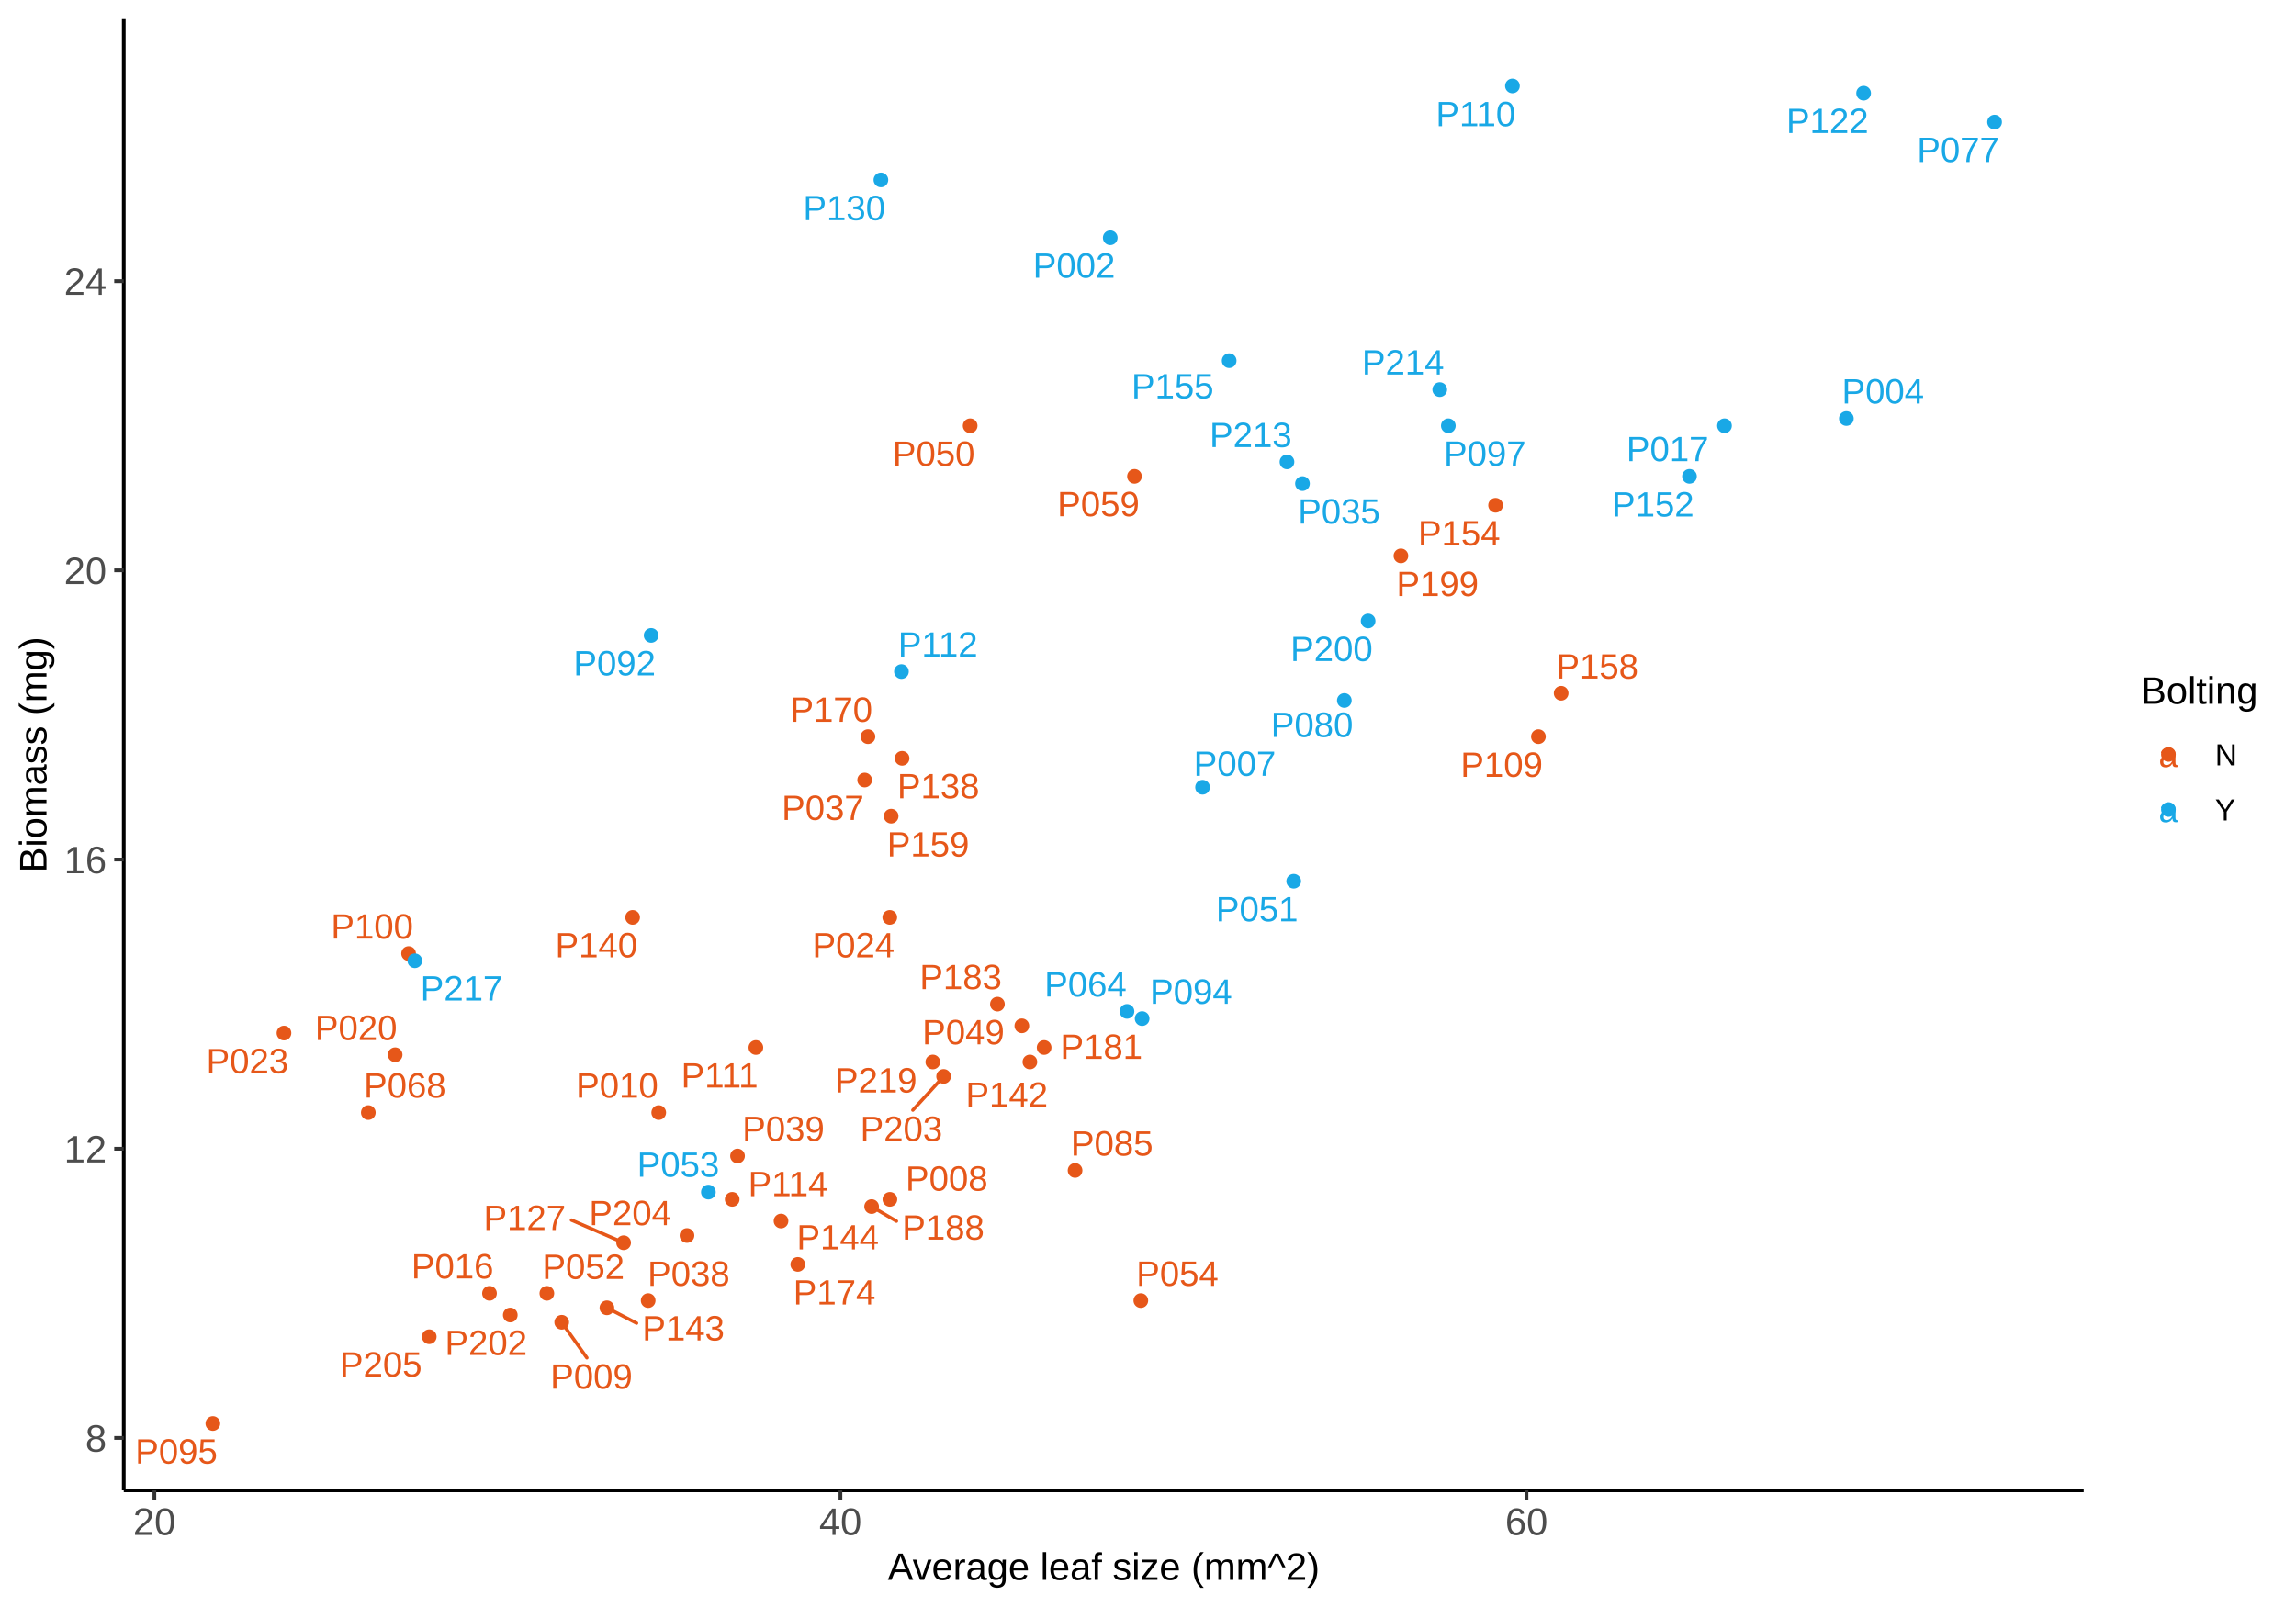
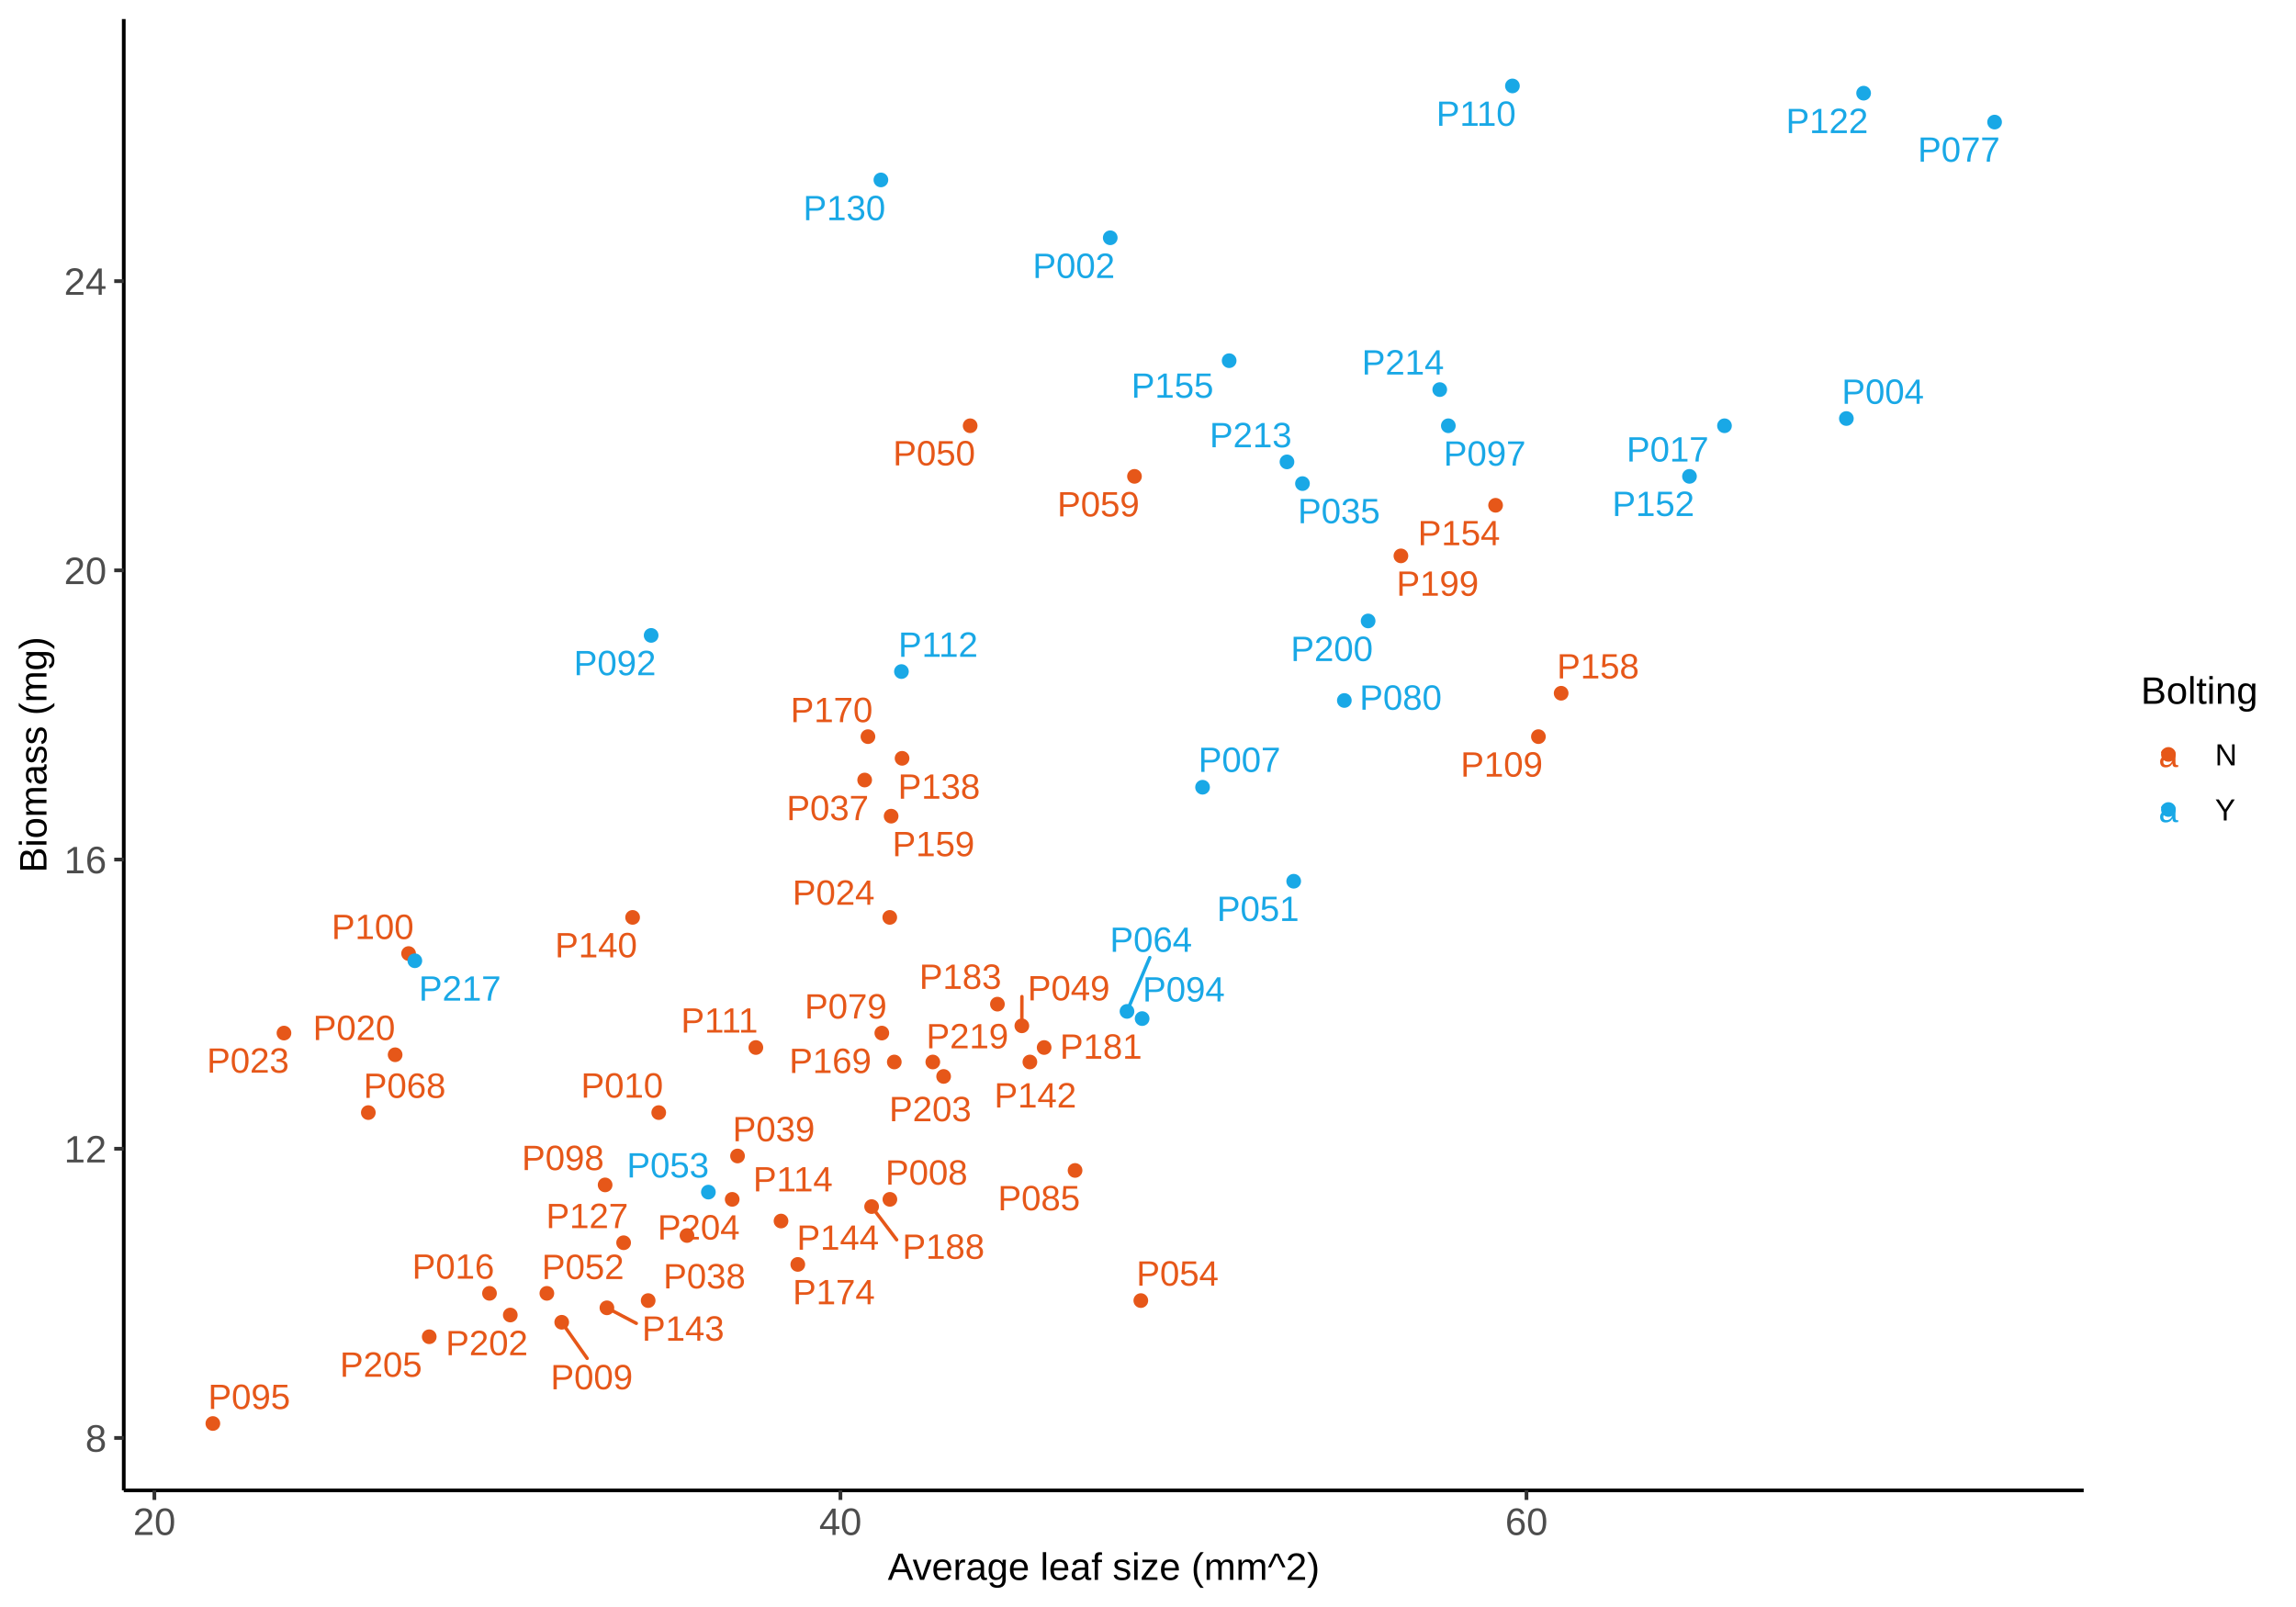
<svg xmlns="http://www.w3.org/2000/svg" class="svglite" width="720.00pt" height="504.00pt" viewBox="0 0 720.00 504.00">
  <defs>
    <style type="text/css">
    .svglite line, .svglite polyline, .svglite polygon, .svglite path, .svglite rect, .svglite circle {
      fill: none;
      stroke: #000000;
      stroke-linecap: round;
      stroke-linejoin: round;
      stroke-miterlimit: 10.00;
    }
    .svglite text {
      white-space: pre;
    }
  </style>
  </defs>
  <rect width="100%" height="100%" style="stroke: none; fill: #FFFFFF;" />
  <defs>
    <clipPath id="cpMC4wMHw3MjAuMDB8MC4wMHw1MDQuMDA=">
      <rect x="0.00" y="0.00" width="720.00" height="504.00" />
    </clipPath>
  </defs>
  <g clip-path="url(#cpMC4wMHw3MjAuMDB8MC4wMHw1MDQuMDA=)">
    <rect x="0.00" y="0.00" width="720.00" height="504.00" style="stroke-width: 1.16; stroke: #FFFFFF; fill: #FFFFFF;" />
  </g>
  <defs>
    <clipPath id="cpMzguODF8NjUzLjQyfDUuOTh8NDY3LjQy">
      <rect x="38.81" y="5.98" width="614.61" height="461.44" />
    </clipPath>
  </defs>
  <g clip-path="url(#cpMzguODF8NjUzLjQyfDUuOTh8NDY3LjQy)">
    <rect x="38.81" y="5.98" width="614.61" height="461.44" style="stroke-width: 1.16; stroke: none; fill: #FFFFFF;" />
    <circle cx="348.16" cy="74.57" r="1.95" style="stroke-width: 0.71; stroke: #19A8E6; fill: #19A8E6;" />
    <circle cx="579.00" cy="131.26" r="1.95" style="stroke-width: 0.71; stroke: #19A8E6; fill: #19A8E6;" />
    <circle cx="377.11" cy="246.90" r="1.95" style="stroke-width: 0.71; stroke: #19A8E6; fill: #19A8E6;" />
    <circle cx="279.06" cy="376.15" r="1.95" style="stroke-width: 0.71; stroke: #E65719; fill: #E65719;" />
    <circle cx="176.15" cy="414.70" r="1.95" style="stroke-width: 0.71; stroke: #E65719; fill: #E65719;" />
    <circle cx="206.57" cy="348.94" r="1.95" style="stroke-width: 0.71; stroke: #E65719; fill: #E65719;" />
    <circle cx="153.50" cy="405.63" r="1.95" style="stroke-width: 0.71; stroke: #E65719; fill: #E65719;" />
    <circle cx="540.78" cy="133.53" r="1.95" style="stroke-width: 0.71; stroke: #19A8E6; fill: #19A8E6;" />
    <circle cx="123.91" cy="330.80" r="1.95" style="stroke-width: 0.71; stroke: #E65719; fill: #E65719;" />
    <circle cx="89.05" cy="324.00" r="1.95" style="stroke-width: 0.71; stroke: #E65719; fill: #E65719;" />
    <circle cx="279.02" cy="287.72" r="1.95" style="stroke-width: 0.71; stroke: #E65719; fill: #E65719;" />
    <circle cx="408.44" cy="151.67" r="1.95" style="stroke-width: 0.71; stroke: #19A8E6; fill: #19A8E6;" />
    <circle cx="271.15" cy="244.64" r="1.95" style="stroke-width: 0.71; stroke: #E65719; fill: #E65719;" />
    <circle cx="203.26" cy="407.90" r="1.95" style="stroke-width: 0.71; stroke: #E65719; fill: #E65719;" />
    <circle cx="231.28" cy="362.55" r="1.95" style="stroke-width: 0.71; stroke: #E65719; fill: #E65719;" />
    <circle cx="320.44" cy="321.73" r="1.95" style="stroke-width: 0.71; stroke: #E65719; fill: #E65719;" />
    <circle cx="304.23" cy="133.53" r="1.95" style="stroke-width: 0.71; stroke: #E65719; fill: #E65719;" />
    <circle cx="405.69" cy="276.38" r="1.95" style="stroke-width: 0.71; stroke: #19A8E6; fill: #19A8E6;" />
    <circle cx="171.49" cy="405.63" r="1.95" style="stroke-width: 0.71; stroke: #E65719; fill: #E65719;" />
    <circle cx="222.14" cy="373.88" r="1.95" style="stroke-width: 0.71; stroke: #19A8E6; fill: #19A8E6;" />
    <circle cx="357.75" cy="407.90" r="1.95" style="stroke-width: 0.71; stroke: #E65719; fill: #E65719;" />
    <circle cx="355.76" cy="149.40" r="1.95" style="stroke-width: 0.71; stroke: #E65719; fill: #E65719;" />
    <circle cx="353.41" cy="317.20" r="1.95" style="stroke-width: 0.71; stroke: #19A8E6; fill: #19A8E6;" />
    <circle cx="115.50" cy="348.94" r="1.95" style="stroke-width: 0.71; stroke: #E65719; fill: #E65719;" />
    <circle cx="625.48" cy="38.29" r="1.95" style="stroke-width: 0.71; stroke: #19A8E6; fill: #19A8E6;" />
+     <circle cx="276.53" cy="324.00" r="1.95" style="stroke-width: 0.71; stroke: #E65719; fill: #E65719;" />
    <circle cx="421.57" cy="219.69" r="1.95" style="stroke-width: 0.71; stroke: #19A8E6; fill: #19A8E6;" />
    <circle cx="337.13" cy="367.08" r="1.95" style="stroke-width: 0.71; stroke: #E65719; fill: #E65719;" />
    <circle cx="204.19" cy="199.28" r="1.95" style="stroke-width: 0.71; stroke: #19A8E6; fill: #19A8E6;" />
    <circle cx="358.16" cy="319.46" r="1.95" style="stroke-width: 0.71; stroke: #19A8E6; fill: #19A8E6;" />
    <circle cx="66.75" cy="446.45" r="1.95" style="stroke-width: 0.71; stroke: #E65719; fill: #E65719;" />
    <circle cx="454.18" cy="133.53" r="1.95" style="stroke-width: 0.71; stroke: #19A8E6; fill: #19A8E6;" />
+     <circle cx="189.76" cy="371.62" r="1.95" style="stroke-width: 0.71; stroke: #E65719; fill: #E65719;" />
    <circle cx="128.13" cy="299.06" r="1.95" style="stroke-width: 0.71; stroke: #E65719; fill: #E65719;" />
    <circle cx="482.43" cy="231.03" r="1.95" style="stroke-width: 0.71; stroke: #E65719; fill: #E65719;" />
    <circle cx="474.28" cy="26.95" r="1.95" style="stroke-width: 0.71; stroke: #19A8E6; fill: #19A8E6;" />
    <circle cx="237.03" cy="328.53" r="1.95" style="stroke-width: 0.71; stroke: #E65719; fill: #E65719;" />
    <circle cx="282.68" cy="210.62" r="1.95" style="stroke-width: 0.71; stroke: #19A8E6; fill: #19A8E6;" />
    <circle cx="229.61" cy="376.15" r="1.95" style="stroke-width: 0.71; stroke: #E65719; fill: #E65719;" />
    <circle cx="584.41" cy="29.22" r="1.95" style="stroke-width: 0.71; stroke: #19A8E6; fill: #19A8E6;" />
    <circle cx="195.56" cy="389.76" r="1.95" style="stroke-width: 0.71; stroke: #E65719; fill: #E65719;" />
    <circle cx="276.24" cy="56.43" r="1.95" style="stroke-width: 0.71; stroke: #19A8E6; fill: #19A8E6;" />
    <circle cx="282.88" cy="237.83" r="1.95" style="stroke-width: 0.71; stroke: #E65719; fill: #E65719;" />
    <circle cx="198.38" cy="287.72" r="1.95" style="stroke-width: 0.71; stroke: #E65719; fill: #E65719;" />
    <circle cx="322.96" cy="333.07" r="1.95" style="stroke-width: 0.71; stroke: #E65719; fill: #E65719;" />
    <circle cx="190.32" cy="410.17" r="1.95" style="stroke-width: 0.71; stroke: #E65719; fill: #E65719;" />
    <circle cx="244.92" cy="382.95" r="1.95" style="stroke-width: 0.71; stroke: #E65719; fill: #E65719;" />
    <circle cx="529.80" cy="149.40" r="1.95" style="stroke-width: 0.71; stroke: #19A8E6; fill: #19A8E6;" />
    <circle cx="469.00" cy="158.47" r="1.95" style="stroke-width: 0.71; stroke: #E65719; fill: #E65719;" />
    <circle cx="385.45" cy="113.12" r="1.95" style="stroke-width: 0.71; stroke: #19A8E6; fill: #19A8E6;" />
    <circle cx="489.56" cy="217.42" r="1.95" style="stroke-width: 0.71; stroke: #E65719; fill: #E65719;" />
    <circle cx="279.45" cy="255.97" r="1.95" style="stroke-width: 0.71; stroke: #E65719; fill: #E65719;" />
+     <circle cx="280.44" cy="333.07" r="1.95" style="stroke-width: 0.71; stroke: #E65719; fill: #E65719;" />
    <circle cx="272.18" cy="231.03" r="1.95" style="stroke-width: 0.71; stroke: #E65719; fill: #E65719;" />
    <circle cx="250.18" cy="396.56" r="1.95" style="stroke-width: 0.71; stroke: #E65719; fill: #E65719;" />
    <circle cx="327.43" cy="328.53" r="1.95" style="stroke-width: 0.71; stroke: #E65719; fill: #E65719;" />
    <circle cx="312.78" cy="314.93" r="1.95" style="stroke-width: 0.71; stroke: #E65719; fill: #E65719;" />
    <circle cx="273.33" cy="378.42" r="1.95" style="stroke-width: 0.71; stroke: #E65719; fill: #E65719;" />
    <circle cx="439.31" cy="174.34" r="1.95" style="stroke-width: 0.71; stroke: #E65719; fill: #E65719;" />
    <circle cx="429.03" cy="194.75" r="1.95" style="stroke-width: 0.71; stroke: #19A8E6; fill: #19A8E6;" />
    <circle cx="160.02" cy="412.43" r="1.95" style="stroke-width: 0.71; stroke: #E65719; fill: #E65719;" />
    <circle cx="295.91" cy="337.60" r="1.95" style="stroke-width: 0.71; stroke: #E65719; fill: #E65719;" />
    <circle cx="215.43" cy="387.49" r="1.95" style="stroke-width: 0.71; stroke: #E65719; fill: #E65719;" />
    <circle cx="134.60" cy="419.24" r="1.95" style="stroke-width: 0.71; stroke: #E65719; fill: #E65719;" />
    <circle cx="403.58" cy="144.86" r="1.95" style="stroke-width: 0.71; stroke: #19A8E6; fill: #19A8E6;" />
    <circle cx="451.49" cy="122.19" r="1.95" style="stroke-width: 0.71; stroke: #19A8E6; fill: #19A8E6;" />
    <circle cx="130.09" cy="301.32" r="1.95" style="stroke-width: 0.71; stroke: #19A8E6; fill: #19A8E6;" />
    <circle cx="292.52" cy="333.07" r="1.95" style="stroke-width: 0.71; stroke: #E65719; fill: #E65719;" />
-     <line x1="184.03" y1="425.84" x2="176.77" y2="415.59" style="stroke-width: 1.07; stroke: #E65719;" />
-     <line x1="179.21" y1="382.66" x2="194.41" y2="389.26" style="stroke-width: 1.07; stroke: #E65719;" />
-     <line x1="199.62" y1="414.98" x2="191.42" y2="410.73" style="stroke-width: 1.07; stroke: #E65719;" />
-     <line x1="281.11" y1="382.99" x2="274.38" y2="379.04" style="stroke-width: 1.07; stroke: #E65719;" />
-     <line x1="286.26" y1="348.16" x2="295.15" y2="338.43" style="stroke-width: 1.07; stroke: #E65719;" />
-     <text x="336.82" y="87.10" text-anchor="middle" style="font-size: 11.04px;fill: #19A8E6; font-family: &quot;Arial&quot;;" textLength="25.76px" lengthAdjust="spacingAndGlyphs">P002</text>
-     <text x="590.48" y="126.54" text-anchor="middle" style="font-size: 11.04px;fill: #19A8E6; font-family: &quot;Arial&quot;;" textLength="25.76px" lengthAdjust="spacingAndGlyphs">P004</text>
-     <text x="387.21" y="243.33" text-anchor="middle" style="font-size: 11.04px;fill: #19A8E6; font-family: &quot;Arial&quot;;" textLength="25.76px" lengthAdjust="spacingAndGlyphs">P007</text>
-     <text x="296.87" y="373.44" text-anchor="middle" style="font-size: 11.04px;fill: #E65719; font-family: &quot;Arial&quot;;" textLength="25.76px" lengthAdjust="spacingAndGlyphs">P008</text>
-     <text x="185.46" y="435.54" text-anchor="middle" style="font-size: 11.04px;fill: #E65719; font-family: &quot;Arial&quot;;" textLength="25.76px" lengthAdjust="spacingAndGlyphs">P009</text>
-     <text x="193.52" y="344.26" text-anchor="middle" style="font-size: 11.04px;fill: #E65719; font-family: &quot;Arial&quot;;" textLength="25.76px" lengthAdjust="spacingAndGlyphs">P010</text>
-     <text x="141.89" y="400.96" text-anchor="middle" style="font-size: 11.04px;fill: #E65719; font-family: &quot;Arial&quot;;" textLength="25.76px" lengthAdjust="spacingAndGlyphs">P016</text>
-     <text x="522.92" y="144.64" text-anchor="middle" style="font-size: 11.04px;fill: #19A8E6; font-family: &quot;Arial&quot;;" textLength="25.76px" lengthAdjust="spacingAndGlyphs">P017</text>
-     <text x="111.65" y="326.18" text-anchor="middle" style="font-size: 11.04px;fill: #E65719; font-family: &quot;Arial&quot;;" textLength="25.76px" lengthAdjust="spacingAndGlyphs">P020</text>
-     <text x="77.57" y="336.60" text-anchor="middle" style="font-size: 11.04px;fill: #E65719; font-family: &quot;Arial&quot;;" textLength="25.76px" lengthAdjust="spacingAndGlyphs">P023</text>
-     <text x="267.64" y="300.26" text-anchor="middle" style="font-size: 11.04px;fill: #E65719; font-family: &quot;Arial&quot;;" textLength="25.76px" lengthAdjust="spacingAndGlyphs">P024</text>
-     <text x="419.90" y="164.21" text-anchor="middle" style="font-size: 11.04px;fill: #19A8E6; font-family: &quot;Arial&quot;;" textLength="25.76px" lengthAdjust="spacingAndGlyphs">P035</text>
-     <text x="258.03" y="257.16" text-anchor="middle" style="font-size: 11.04px;fill: #E65719; font-family: &quot;Arial&quot;;" textLength="25.76px" lengthAdjust="spacingAndGlyphs">P037</text>
-     <text x="215.97" y="403.28" text-anchor="middle" style="font-size: 11.04px;fill: #E65719; font-family: &quot;Arial&quot;;" textLength="25.76px" lengthAdjust="spacingAndGlyphs">P038</text>
-     <text x="245.66" y="357.84" text-anchor="middle" style="font-size: 11.04px;fill: #E65719; font-family: &quot;Arial&quot;;" textLength="25.76px" lengthAdjust="spacingAndGlyphs">P039</text>
-     <text x="302.10" y="327.52" text-anchor="middle" style="font-size: 11.04px;fill: #E65719; font-family: &quot;Arial&quot;;" textLength="25.76px" lengthAdjust="spacingAndGlyphs">P049</text>
-     <text x="292.79" y="146.11" text-anchor="middle" style="font-size: 11.04px;fill: #E65719; font-family: &quot;Arial&quot;;" textLength="25.76px" lengthAdjust="spacingAndGlyphs">P050</text>
-     <text x="394.18" y="288.95" text-anchor="middle" style="font-size: 11.04px;fill: #19A8E6; font-family: &quot;Arial&quot;;" textLength="25.76px" lengthAdjust="spacingAndGlyphs">P051</text>
-     <text x="182.94" y="401.10" text-anchor="middle" style="font-size: 11.04px;fill: #E65719; font-family: &quot;Arial&quot;;" textLength="25.76px" lengthAdjust="spacingAndGlyphs">P052</text>
-     <text x="212.68" y="369.06" text-anchor="middle" style="font-size: 11.04px;fill: #19A8E6; font-family: &quot;Arial&quot;;" textLength="25.76px" lengthAdjust="spacingAndGlyphs">P053</text>
-     <text x="369.22" y="403.27" text-anchor="middle" style="font-size: 11.04px;fill: #E65719; font-family: &quot;Arial&quot;;" textLength="25.76px" lengthAdjust="spacingAndGlyphs">P054</text>
-     <text x="344.44" y="161.91" text-anchor="middle" style="font-size: 11.04px;fill: #E65719; font-family: &quot;Arial&quot;;" textLength="25.76px" lengthAdjust="spacingAndGlyphs">P059</text>
-     <text x="340.41" y="312.54" text-anchor="middle" style="font-size: 11.04px;fill: #19A8E6; font-family: &quot;Arial&quot;;" textLength="25.76px" lengthAdjust="spacingAndGlyphs">P064</text>
-     <text x="126.97" y="344.24" text-anchor="middle" style="font-size: 11.04px;fill: #E65719; font-family: &quot;Arial&quot;;" textLength="25.76px" lengthAdjust="spacingAndGlyphs">P068</text>
-     <text x="614.04" y="50.80" text-anchor="middle" style="font-size: 11.04px;fill: #19A8E6; font-family: &quot;Arial&quot;;" textLength="25.76px" lengthAdjust="spacingAndGlyphs">P077</text>
-     <text x="411.43" y="231.13" text-anchor="middle" style="font-size: 11.04px;fill: #19A8E6; font-family: &quot;Arial&quot;;" textLength="25.76px" lengthAdjust="spacingAndGlyphs">P080</text>
-     <text x="348.69" y="362.42" text-anchor="middle" style="font-size: 11.04px;fill: #E65719; font-family: &quot;Arial&quot;;" textLength="25.76px" lengthAdjust="spacingAndGlyphs">P085</text>
-     <text x="192.72" y="211.81" text-anchor="middle" style="font-size: 11.04px;fill: #19A8E6; font-family: &quot;Arial&quot;;" textLength="25.76px" lengthAdjust="spacingAndGlyphs">P092</text>
-     <text x="373.51" y="314.82" text-anchor="middle" style="font-size: 11.04px;fill: #19A8E6; font-family: &quot;Arial&quot;;" textLength="25.76px" lengthAdjust="spacingAndGlyphs">P094</text>
-     <text x="55.30" y="459.02" text-anchor="middle" style="font-size: 11.04px;fill: #E65719; font-family: &quot;Arial&quot;;" textLength="25.76px" lengthAdjust="spacingAndGlyphs">P095</text>
-     <text x="465.64" y="146.06" text-anchor="middle" style="font-size: 11.04px;fill: #19A8E6; font-family: &quot;Arial&quot;;" textLength="25.76px" lengthAdjust="spacingAndGlyphs">P097</text>
-     <text x="116.68" y="294.38" text-anchor="middle" style="font-size: 11.04px;fill: #E65719; font-family: &quot;Arial&quot;;" textLength="25.76px" lengthAdjust="spacingAndGlyphs">P100</text>
-     <text x="470.91" y="243.64" text-anchor="middle" style="font-size: 11.04px;fill: #E65719; font-family: &quot;Arial&quot;;" textLength="25.76px" lengthAdjust="spacingAndGlyphs">P109</text>
-     <text x="462.75" y="39.58" text-anchor="middle" style="font-size: 11.04px;fill: #19A8E6; font-family: &quot;Arial&quot;;" textLength="24.94px" lengthAdjust="spacingAndGlyphs">P110</text>
-     <text x="225.67" y="341.08" text-anchor="middle" style="font-size: 11.04px;fill: #E65719; font-family: &quot;Arial&quot;;" textLength="24.12px" lengthAdjust="spacingAndGlyphs">P111</text>
-     <text x="294.11" y="205.95" text-anchor="middle" style="font-size: 11.04px;fill: #19A8E6; font-family: &quot;Arial&quot;;" textLength="24.94px" lengthAdjust="spacingAndGlyphs">P112</text>
-     <text x="247.10" y="375.14" text-anchor="middle" style="font-size: 11.04px;fill: #E65719; font-family: &quot;Arial&quot;;" textLength="24.94px" lengthAdjust="spacingAndGlyphs">P114</text>
-     <text x="573.06" y="41.72" text-anchor="middle" style="font-size: 11.04px;fill: #19A8E6; font-family: &quot;Arial&quot;;" textLength="25.76px" lengthAdjust="spacingAndGlyphs">P122</text>
-     <text x="164.53" y="385.76" text-anchor="middle" style="font-size: 11.04px;fill: #E65719; font-family: &quot;Arial&quot;;" textLength="25.76px" lengthAdjust="spacingAndGlyphs">P127</text>
-     <text x="264.73" y="69.06" text-anchor="middle" style="font-size: 11.04px;fill: #19A8E6; font-family: &quot;Arial&quot;;" textLength="25.76px" lengthAdjust="spacingAndGlyphs">P130</text>
-     <text x="294.26" y="250.37" text-anchor="middle" style="font-size: 11.04px;fill: #E65719; font-family: &quot;Arial&quot;;" textLength="25.76px" lengthAdjust="spacingAndGlyphs">P138</text>
-     <text x="187.00" y="300.25" text-anchor="middle" style="font-size: 11.04px;fill: #E65719; font-family: &quot;Arial&quot;;" textLength="25.76px" lengthAdjust="spacingAndGlyphs">P140</text>
-     <text x="315.72" y="347.15" text-anchor="middle" style="font-size: 11.04px;fill: #E65719; font-family: &quot;Arial&quot;;" textLength="25.76px" lengthAdjust="spacingAndGlyphs">P142</text>
-     <text x="214.30" y="420.40" text-anchor="middle" style="font-size: 11.04px;fill: #E65719; font-family: &quot;Arial&quot;;" textLength="25.76px" lengthAdjust="spacingAndGlyphs">P143</text>
-     <text x="262.73" y="391.86" text-anchor="middle" style="font-size: 11.04px;fill: #E65719; font-family: &quot;Arial&quot;;" textLength="25.76px" lengthAdjust="spacingAndGlyphs">P144</text>
-     <text x="518.35" y="161.99" text-anchor="middle" style="font-size: 11.04px;fill: #19A8E6; font-family: &quot;Arial&quot;;" textLength="25.76px" lengthAdjust="spacingAndGlyphs">P152</text>
-     <text x="457.57" y="171.05" text-anchor="middle" style="font-size: 11.04px;fill: #E65719; font-family: &quot;Arial&quot;;" textLength="25.76px" lengthAdjust="spacingAndGlyphs">P154</text>
-     <text x="367.71" y="124.95" text-anchor="middle" style="font-size: 11.04px;fill: #19A8E6; font-family: &quot;Arial&quot;;" textLength="25.76px" lengthAdjust="spacingAndGlyphs">P155</text>
-     <text x="500.89" y="212.82" text-anchor="middle" style="font-size: 11.04px;fill: #E65719; font-family: &quot;Arial&quot;;" textLength="25.76px" lengthAdjust="spacingAndGlyphs">P158</text>
-     <text x="291.05" y="268.63" text-anchor="middle" style="font-size: 11.04px;fill: #E65719; font-family: &quot;Arial&quot;;" textLength="25.76px" lengthAdjust="spacingAndGlyphs">P159</text>
-     <text x="260.70" y="226.38" text-anchor="middle" style="font-size: 11.04px;fill: #E65719; font-family: &quot;Arial&quot;;" textLength="25.76px" lengthAdjust="spacingAndGlyphs">P170</text>
-     <text x="261.66" y="409.14" text-anchor="middle" style="font-size: 11.04px;fill: #E65719; font-family: &quot;Arial&quot;;" textLength="25.76px" lengthAdjust="spacingAndGlyphs">P174</text>
-     <text x="345.39" y="332.09" text-anchor="middle" style="font-size: 11.04px;fill: #E65719; font-family: &quot;Arial&quot;;" textLength="25.76px" lengthAdjust="spacingAndGlyphs">P181</text>
-     <text x="301.28" y="310.23" text-anchor="middle" style="font-size: 11.04px;fill: #E65719; font-family: &quot;Arial&quot;;" textLength="25.76px" lengthAdjust="spacingAndGlyphs">P183</text>
-     <text x="295.79" y="388.79" text-anchor="middle" style="font-size: 11.04px;fill: #E65719; font-family: &quot;Arial&quot;;" textLength="25.76px" lengthAdjust="spacingAndGlyphs">P188</text>
-     <text x="450.79" y="186.94" text-anchor="middle" style="font-size: 11.04px;fill: #E65719; font-family: &quot;Arial&quot;;" textLength="25.76px" lengthAdjust="spacingAndGlyphs">P199</text>
-     <text x="417.57" y="207.33" text-anchor="middle" style="font-size: 11.04px;fill: #19A8E6; font-family: &quot;Arial&quot;;" textLength="25.76px" lengthAdjust="spacingAndGlyphs">P200</text>
-     <text x="152.42" y="424.96" text-anchor="middle" style="font-size: 11.04px;fill: #E65719; font-family: &quot;Arial&quot;;" textLength="25.76px" lengthAdjust="spacingAndGlyphs">P202</text>
-     <text x="282.64" y="357.85" text-anchor="middle" style="font-size: 11.04px;fill: #E65719; font-family: &quot;Arial&quot;;" textLength="25.76px" lengthAdjust="spacingAndGlyphs">P203</text>
-     <text x="197.61" y="384.25" text-anchor="middle" style="font-size: 11.04px;fill: #E65719; font-family: &quot;Arial&quot;;" textLength="25.76px" lengthAdjust="spacingAndGlyphs">P204</text>
-     <text x="119.44" y="431.74" text-anchor="middle" style="font-size: 11.04px;fill: #E65719; font-family: &quot;Arial&quot;;" textLength="25.76px" lengthAdjust="spacingAndGlyphs">P205</text>
-     <text x="392.21" y="140.22" text-anchor="middle" style="font-size: 11.04px;fill: #19A8E6; font-family: &quot;Arial&quot;;" textLength="25.76px" lengthAdjust="spacingAndGlyphs">P213</text>
-     <text x="439.98" y="117.46" text-anchor="middle" style="font-size: 11.04px;fill: #19A8E6; font-family: &quot;Arial&quot;;" textLength="25.76px" lengthAdjust="spacingAndGlyphs">P214</text>
-     <text x="144.72" y="313.78" text-anchor="middle" style="font-size: 11.04px;fill: #19A8E6; font-family: &quot;Arial&quot;;" textLength="25.76px" lengthAdjust="spacingAndGlyphs">P217</text>
-     <text x="274.68" y="342.64" text-anchor="middle" style="font-size: 11.04px;fill: #E65719; font-family: &quot;Arial&quot;;" textLength="25.76px" lengthAdjust="spacingAndGlyphs">P219</text>
+     <line x1="184.12" y1="426.02" x2="176.77" y2="415.59" style="stroke-width: 1.07; stroke: #E65719;" />
+     <line x1="320.46" y1="312.56" x2="320.44" y2="320.73" style="stroke-width: 1.07; stroke: #E65719;" />
+     <line x1="360.55" y1="300.32" x2="353.82" y2="316.24" style="stroke-width: 1.07; stroke: #19A8E6;" />
+     <line x1="199.54" y1="415.03" x2="191.41" y2="410.74" style="stroke-width: 1.07; stroke: #E65719;" />
+     <line x1="281.18" y1="388.83" x2="273.98" y2="379.29" style="stroke-width: 1.07; stroke: #E65719;" />
+     <text x="336.73" y="87.18" text-anchor="middle" style="font-size: 11.04px;fill: #19A8E6; font-family: &quot;Arial&quot;;" textLength="25.76px" lengthAdjust="spacingAndGlyphs">P002</text>
+     <text x="590.45" y="126.65" text-anchor="middle" style="font-size: 11.04px;fill: #19A8E6; font-family: &quot;Arial&quot;;" textLength="25.76px" lengthAdjust="spacingAndGlyphs">P004</text>
+     <text x="388.68" y="242.10" text-anchor="middle" style="font-size: 11.04px;fill: #19A8E6; font-family: &quot;Arial&quot;;" textLength="25.76px" lengthAdjust="spacingAndGlyphs">P007</text>
+     <text x="290.54" y="371.54" text-anchor="middle" style="font-size: 11.04px;fill: #E65719; font-family: &quot;Arial&quot;;" textLength="25.76px" lengthAdjust="spacingAndGlyphs">P008</text>
+     <text x="185.55" y="435.72" text-anchor="middle" style="font-size: 11.04px;fill: #E65719; font-family: &quot;Arial&quot;;" textLength="25.76px" lengthAdjust="spacingAndGlyphs">P009</text>
+     <text x="195.07" y="344.25" text-anchor="middle" style="font-size: 11.04px;fill: #E65719; font-family: &quot;Arial&quot;;" textLength="25.76px" lengthAdjust="spacingAndGlyphs">P010</text>
+     <text x="142.13" y="401.03" text-anchor="middle" style="font-size: 11.04px;fill: #E65719; font-family: &quot;Arial&quot;;" textLength="25.76px" lengthAdjust="spacingAndGlyphs">P016</text>
+     <text x="522.95" y="144.74" text-anchor="middle" style="font-size: 11.04px;fill: #19A8E6; font-family: &quot;Arial&quot;;" textLength="25.76px" lengthAdjust="spacingAndGlyphs">P017</text>
+     <text x="111.03" y="326.18" text-anchor="middle" style="font-size: 11.04px;fill: #E65719; font-family: &quot;Arial&quot;;" textLength="25.76px" lengthAdjust="spacingAndGlyphs">P020</text>
+     <text x="77.75" y="336.43" text-anchor="middle" style="font-size: 11.04px;fill: #E65719; font-family: &quot;Arial&quot;;" textLength="25.76px" lengthAdjust="spacingAndGlyphs">P023</text>
+     <text x="261.40" y="283.76" text-anchor="middle" style="font-size: 11.04px;fill: #E65719; font-family: &quot;Arial&quot;;" textLength="25.76px" lengthAdjust="spacingAndGlyphs">P024</text>
+     <text x="419.87" y="164.10" text-anchor="middle" style="font-size: 11.04px;fill: #19A8E6; font-family: &quot;Arial&quot;;" textLength="25.76px" lengthAdjust="spacingAndGlyphs">P035</text>
+     <text x="259.54" y="257.23" text-anchor="middle" style="font-size: 11.04px;fill: #E65719; font-family: &quot;Arial&quot;;" textLength="25.76px" lengthAdjust="spacingAndGlyphs">P037</text>
+     <text x="220.90" y="404.08" text-anchor="middle" style="font-size: 11.04px;fill: #E65719; font-family: &quot;Arial&quot;;" textLength="25.76px" lengthAdjust="spacingAndGlyphs">P038</text>
+     <text x="242.64" y="357.93" text-anchor="middle" style="font-size: 11.04px;fill: #E65719; font-family: &quot;Arial&quot;;" textLength="25.76px" lengthAdjust="spacingAndGlyphs">P039</text>
+     <text x="335.14" y="313.74" text-anchor="middle" style="font-size: 11.04px;fill: #E65719; font-family: &quot;Arial&quot;;" textLength="25.76px" lengthAdjust="spacingAndGlyphs">P049</text>
+     <text x="292.93" y="145.95" text-anchor="middle" style="font-size: 11.04px;fill: #E65719; font-family: &quot;Arial&quot;;" textLength="25.76px" lengthAdjust="spacingAndGlyphs">P050</text>
+     <text x="394.48" y="288.84" text-anchor="middle" style="font-size: 11.04px;fill: #19A8E6; font-family: &quot;Arial&quot;;" textLength="25.76px" lengthAdjust="spacingAndGlyphs">P051</text>
+     <text x="182.80" y="401.14" text-anchor="middle" style="font-size: 11.04px;fill: #E65719; font-family: &quot;Arial&quot;;" textLength="25.76px" lengthAdjust="spacingAndGlyphs">P052</text>
+     <text x="209.44" y="369.29" text-anchor="middle" style="font-size: 11.04px;fill: #19A8E6; font-family: &quot;Arial&quot;;" textLength="25.76px" lengthAdjust="spacingAndGlyphs">P053</text>
+     <text x="369.26" y="403.21" text-anchor="middle" style="font-size: 11.04px;fill: #E65719; font-family: &quot;Arial&quot;;" textLength="25.76px" lengthAdjust="spacingAndGlyphs">P054</text>
+     <text x="344.43" y="161.96" text-anchor="middle" style="font-size: 11.04px;fill: #E65719; font-family: &quot;Arial&quot;;" textLength="25.76px" lengthAdjust="spacingAndGlyphs">P059</text>
+     <text x="360.94" y="298.52" text-anchor="middle" style="font-size: 11.04px;fill: #19A8E6; font-family: &quot;Arial&quot;;" textLength="25.76px" lengthAdjust="spacingAndGlyphs">P064</text>
+     <text x="126.90" y="344.33" text-anchor="middle" style="font-size: 11.04px;fill: #E65719; font-family: &quot;Arial&quot;;" textLength="25.76px" lengthAdjust="spacingAndGlyphs">P068</text>
+     <text x="614.28" y="50.73" text-anchor="middle" style="font-size: 11.04px;fill: #19A8E6; font-family: &quot;Arial&quot;;" textLength="25.76px" lengthAdjust="spacingAndGlyphs">P077</text>
+     <text x="265.21" y="319.44" text-anchor="middle" style="font-size: 11.04px;fill: #E65719; font-family: &quot;Arial&quot;;" textLength="25.76px" lengthAdjust="spacingAndGlyphs">P079</text>
+     <text x="439.23" y="222.59" text-anchor="middle" style="font-size: 11.04px;fill: #19A8E6; font-family: &quot;Arial&quot;;" textLength="25.76px" lengthAdjust="spacingAndGlyphs">P080</text>
+     <text x="325.81" y="379.58" text-anchor="middle" style="font-size: 11.04px;fill: #E65719; font-family: &quot;Arial&quot;;" textLength="25.76px" lengthAdjust="spacingAndGlyphs">P085</text>
+     <text x="192.83" y="211.76" text-anchor="middle" style="font-size: 11.04px;fill: #19A8E6; font-family: &quot;Arial&quot;;" textLength="25.76px" lengthAdjust="spacingAndGlyphs">P092</text>
+     <text x="371.21" y="314.10" text-anchor="middle" style="font-size: 11.04px;fill: #19A8E6; font-family: &quot;Arial&quot;;" textLength="25.76px" lengthAdjust="spacingAndGlyphs">P094</text>
+     <text x="78.13" y="441.89" text-anchor="middle" style="font-size: 11.04px;fill: #E65719; font-family: &quot;Arial&quot;;" textLength="25.76px" lengthAdjust="spacingAndGlyphs">P095</text>
+     <text x="465.59" y="146.04" text-anchor="middle" style="font-size: 11.04px;fill: #19A8E6; font-family: &quot;Arial&quot;;" textLength="25.76px" lengthAdjust="spacingAndGlyphs">P097</text>
+     <text x="176.52" y="366.97" text-anchor="middle" style="font-size: 11.04px;fill: #E65719; font-family: &quot;Arial&quot;;" textLength="25.76px" lengthAdjust="spacingAndGlyphs">P098</text>
+     <text x="116.86" y="294.51" text-anchor="middle" style="font-size: 11.04px;fill: #E65719; font-family: &quot;Arial&quot;;" textLength="25.76px" lengthAdjust="spacingAndGlyphs">P100</text>
+     <text x="470.91" y="243.57" text-anchor="middle" style="font-size: 11.04px;fill: #E65719; font-family: &quot;Arial&quot;;" textLength="25.76px" lengthAdjust="spacingAndGlyphs">P109</text>
+     <text x="462.88" y="39.46" text-anchor="middle" style="font-size: 11.04px;fill: #19A8E6; font-family: &quot;Arial&quot;;" textLength="24.94px" lengthAdjust="spacingAndGlyphs">P110</text>
+     <text x="225.62" y="323.85" text-anchor="middle" style="font-size: 11.04px;fill: #E65719; font-family: &quot;Arial&quot;;" textLength="24.12px" lengthAdjust="spacingAndGlyphs">P111</text>
+     <text x="294.18" y="205.99" text-anchor="middle" style="font-size: 11.04px;fill: #19A8E6; font-family: &quot;Arial&quot;;" textLength="24.94px" lengthAdjust="spacingAndGlyphs">P112</text>
+     <text x="248.65" y="373.66" text-anchor="middle" style="font-size: 11.04px;fill: #E65719; font-family: &quot;Arial&quot;;" textLength="24.94px" lengthAdjust="spacingAndGlyphs">P114</text>
+     <text x="572.94" y="41.74" text-anchor="middle" style="font-size: 11.04px;fill: #19A8E6; font-family: &quot;Arial&quot;;" textLength="25.76px" lengthAdjust="spacingAndGlyphs">P122</text>
+     <text x="184.12" y="385.17" text-anchor="middle" style="font-size: 11.04px;fill: #E65719; font-family: &quot;Arial&quot;;" textLength="25.76px" lengthAdjust="spacingAndGlyphs">P127</text>
+     <text x="264.77" y="69.06" text-anchor="middle" style="font-size: 11.04px;fill: #19A8E6; font-family: &quot;Arial&quot;;" textLength="25.76px" lengthAdjust="spacingAndGlyphs">P130</text>
+     <text x="294.47" y="250.50" text-anchor="middle" style="font-size: 11.04px;fill: #E65719; font-family: &quot;Arial&quot;;" textLength="25.76px" lengthAdjust="spacingAndGlyphs">P138</text>
+     <text x="186.92" y="300.24" text-anchor="middle" style="font-size: 11.04px;fill: #E65719; font-family: &quot;Arial&quot;;" textLength="25.76px" lengthAdjust="spacingAndGlyphs">P140</text>
+     <text x="324.67" y="347.34" text-anchor="middle" style="font-size: 11.04px;fill: #E65719; font-family: &quot;Arial&quot;;" textLength="25.76px" lengthAdjust="spacingAndGlyphs">P142</text>
+     <text x="214.22" y="420.48" text-anchor="middle" style="font-size: 11.04px;fill: #E65719; font-family: &quot;Arial&quot;;" textLength="25.76px" lengthAdjust="spacingAndGlyphs">P143</text>
+     <text x="262.75" y="391.95" text-anchor="middle" style="font-size: 11.04px;fill: #E65719; font-family: &quot;Arial&quot;;" textLength="25.76px" lengthAdjust="spacingAndGlyphs">P144</text>
+     <text x="518.46" y="161.83" text-anchor="middle" style="font-size: 11.04px;fill: #19A8E6; font-family: &quot;Arial&quot;;" textLength="25.76px" lengthAdjust="spacingAndGlyphs">P152</text>
+     <text x="457.52" y="171.00" text-anchor="middle" style="font-size: 11.04px;fill: #E65719; font-family: &quot;Arial&quot;;" textLength="25.76px" lengthAdjust="spacingAndGlyphs">P154</text>
+     <text x="367.66" y="124.75" text-anchor="middle" style="font-size: 11.04px;fill: #19A8E6; font-family: &quot;Arial&quot;;" textLength="25.76px" lengthAdjust="spacingAndGlyphs">P155</text>
+     <text x="501.12" y="212.78" text-anchor="middle" style="font-size: 11.04px;fill: #E65719; font-family: &quot;Arial&quot;;" textLength="25.76px" lengthAdjust="spacingAndGlyphs">P158</text>
+     <text x="292.72" y="268.52" text-anchor="middle" style="font-size: 11.04px;fill: #E65719; font-family: &quot;Arial&quot;;" textLength="25.76px" lengthAdjust="spacingAndGlyphs">P159</text>
+     <text x="260.37" y="336.52" text-anchor="middle" style="font-size: 11.04px;fill: #E65719; font-family: &quot;Arial&quot;;" textLength="25.76px" lengthAdjust="spacingAndGlyphs">P169</text>
+     <text x="260.78" y="226.48" text-anchor="middle" style="font-size: 11.04px;fill: #E65719; font-family: &quot;Arial&quot;;" textLength="25.76px" lengthAdjust="spacingAndGlyphs">P170</text>
+     <text x="261.48" y="409.05" text-anchor="middle" style="font-size: 11.04px;fill: #E65719; font-family: &quot;Arial&quot;;" textLength="25.76px" lengthAdjust="spacingAndGlyphs">P174</text>
+     <text x="345.25" y="332.04" text-anchor="middle" style="font-size: 11.04px;fill: #E65719; font-family: &quot;Arial&quot;;" textLength="25.76px" lengthAdjust="spacingAndGlyphs">P181</text>
+     <text x="301.16" y="310.13" text-anchor="middle" style="font-size: 11.04px;fill: #E65719; font-family: &quot;Arial&quot;;" textLength="25.76px" lengthAdjust="spacingAndGlyphs">P183</text>
+     <text x="295.86" y="394.80" text-anchor="middle" style="font-size: 11.04px;fill: #E65719; font-family: &quot;Arial&quot;;" textLength="25.76px" lengthAdjust="spacingAndGlyphs">P188</text>
+     <text x="450.81" y="186.84" text-anchor="middle" style="font-size: 11.04px;fill: #E65719; font-family: &quot;Arial&quot;;" textLength="25.76px" lengthAdjust="spacingAndGlyphs">P199</text>
+     <text x="417.65" y="207.31" text-anchor="middle" style="font-size: 11.04px;fill: #19A8E6; font-family: &quot;Arial&quot;;" textLength="25.76px" lengthAdjust="spacingAndGlyphs">P200</text>
+     <text x="152.66" y="425.03" text-anchor="middle" style="font-size: 11.04px;fill: #E65719; font-family: &quot;Arial&quot;;" textLength="25.76px" lengthAdjust="spacingAndGlyphs">P202</text>
+     <text x="291.71" y="351.65" text-anchor="middle" style="font-size: 11.04px;fill: #E65719; font-family: &quot;Arial&quot;;" textLength="25.76px" lengthAdjust="spacingAndGlyphs">P203</text>
+     <text x="219.09" y="388.74" text-anchor="middle" style="font-size: 11.04px;fill: #E65719; font-family: &quot;Arial&quot;;" textLength="25.76px" lengthAdjust="spacingAndGlyphs">P204</text>
+     <text x="119.47" y="431.78" text-anchor="middle" style="font-size: 11.04px;fill: #E65719; font-family: &quot;Arial&quot;;" textLength="25.76px" lengthAdjust="spacingAndGlyphs">P205</text>
+     <text x="392.20" y="140.27" text-anchor="middle" style="font-size: 11.04px;fill: #19A8E6; font-family: &quot;Arial&quot;;" textLength="25.76px" lengthAdjust="spacingAndGlyphs">P213</text>
+     <text x="439.95" y="117.46" text-anchor="middle" style="font-size: 11.04px;fill: #19A8E6; font-family: &quot;Arial&quot;;" textLength="25.76px" lengthAdjust="spacingAndGlyphs">P214</text>
+     <text x="144.22" y="313.83" text-anchor="middle" style="font-size: 11.04px;fill: #19A8E6; font-family: &quot;Arial&quot;;" textLength="25.76px" lengthAdjust="spacingAndGlyphs">P217</text>
+     <text x="303.36" y="328.79" text-anchor="middle" style="font-size: 11.04px;fill: #E65719; font-family: &quot;Arial&quot;;" textLength="25.76px" lengthAdjust="spacingAndGlyphs">P219</text>
  </g>
  <g clip-path="url(#cpMC4wMHw3MjAuMDB8MC4wMHw1MDQuMDA=)">
    <polyline points="38.81,467.42 38.81,5.98 " style="stroke-width: 1.16; stroke-linecap: butt;" />
    <text x="33.43" y="455.28" text-anchor="end" style="font-size: 12.00px;fill: #4D4D4D; font-family: &quot;Arial&quot;;" textLength="6.67px" lengthAdjust="spacingAndGlyphs">8</text>
    <text x="33.43" y="364.58" text-anchor="end" style="font-size: 12.00px;fill: #4D4D4D; font-family: &quot;Arial&quot;;" textLength="13.35px" lengthAdjust="spacingAndGlyphs">12</text>
    <text x="33.43" y="273.88" text-anchor="end" style="font-size: 12.00px;fill: #4D4D4D; font-family: &quot;Arial&quot;;" textLength="13.35px" lengthAdjust="spacingAndGlyphs">16</text>
    <text x="33.43" y="183.18" text-anchor="end" style="font-size: 12.00px;fill: #4D4D4D; font-family: &quot;Arial&quot;;" textLength="13.35px" lengthAdjust="spacingAndGlyphs">20</text>
    <text x="33.43" y="92.47" text-anchor="end" style="font-size: 12.00px;fill: #4D4D4D; font-family: &quot;Arial&quot;;" textLength="13.35px" lengthAdjust="spacingAndGlyphs">24</text>
    <polyline points="35.82,450.98 38.81,450.98 " style="stroke-width: 1.16; stroke: #333333; stroke-linecap: butt;" />
    <polyline points="35.82,360.28 38.81,360.28 " style="stroke-width: 1.16; stroke: #333333; stroke-linecap: butt;" />
    <polyline points="35.82,269.58 38.81,269.58 " style="stroke-width: 1.16; stroke: #333333; stroke-linecap: butt;" />
    <polyline points="35.82,178.88 38.81,178.88 " style="stroke-width: 1.16; stroke: #333333; stroke-linecap: butt;" />
    <polyline points="35.82,88.18 38.81,88.18 " style="stroke-width: 1.16; stroke: #333333; stroke-linecap: butt;" />
    <polyline points="38.81,467.42 653.42,467.42 " style="stroke-width: 1.16; stroke-linecap: butt;" />
    <polyline points="48.41,470.41 48.41,467.42 " style="stroke-width: 1.16; stroke: #333333; stroke-linecap: butt;" />
    <polyline points="263.55,470.41 263.55,467.42 " style="stroke-width: 1.16; stroke: #333333; stroke-linecap: butt;" />
    <polyline points="478.69,470.41 478.69,467.42 " style="stroke-width: 1.16; stroke: #333333; stroke-linecap: butt;" />
    <text x="48.41" y="481.40" text-anchor="middle" style="font-size: 12.00px;fill: #4D4D4D; font-family: &quot;Arial&quot;;" textLength="13.35px" lengthAdjust="spacingAndGlyphs">20</text>
    <text x="263.55" y="481.40" text-anchor="middle" style="font-size: 12.00px;fill: #4D4D4D; font-family: &quot;Arial&quot;;" textLength="13.35px" lengthAdjust="spacingAndGlyphs">40</text>
    <text x="478.69" y="481.40" text-anchor="middle" style="font-size: 12.00px;fill: #4D4D4D; font-family: &quot;Arial&quot;;" textLength="13.35px" lengthAdjust="spacingAndGlyphs">60</text>
    <text x="346.12" y="495.50" text-anchor="middle" style="font-size: 12.00px; font-family: &quot;Arial&quot;;" textLength="135.48px" lengthAdjust="spacingAndGlyphs">Average leaf size (mm^2)</text>
    <text transform="translate(14.57,236.70) rotate(-90)" text-anchor="middle" style="font-size: 12.00px; font-family: &quot;Arial&quot;;" textLength="74.03px" lengthAdjust="spacingAndGlyphs">Biomass (mg)</text>
    <rect x="665.38" y="204.89" width="48.65" height="63.61" style="stroke-width: 1.16; stroke: none; fill: #FFFFFF;" />
    <text x="671.35" y="220.73" style="font-size: 12.00px; font-family: &quot;Arial&quot;;" textLength="36.69px" lengthAdjust="spacingAndGlyphs">Bolting</text>
    <circle cx="679.99" cy="236.61" r="1.95" style="stroke-width: 0.71; stroke: #E65719; fill: #E65719;" />
    <text x="679.99" y="240.56" text-anchor="middle" style="font-size: 11.04px;fill: #E65719; font-family: &quot;Arial&quot;;" textLength="6.13px" lengthAdjust="spacingAndGlyphs">a</text>
    <circle cx="679.99" cy="253.89" r="1.95" style="stroke-width: 0.71; stroke: #19A8E6; fill: #19A8E6;" />
    <text x="679.99" y="257.84" text-anchor="middle" style="font-size: 11.04px;fill: #19A8E6; font-family: &quot;Arial&quot;;" textLength="6.13px" lengthAdjust="spacingAndGlyphs">a</text>
    <text x="694.61" y="240.04" style="font-size: 9.60px; font-family: &quot;Arial&quot;;" textLength="6.93px" lengthAdjust="spacingAndGlyphs">N</text>
    <text x="694.61" y="257.32" style="font-size: 9.60px; font-family: &quot;Arial&quot;;" textLength="6.39px" lengthAdjust="spacingAndGlyphs">Y</text>
  </g>
</svg>
